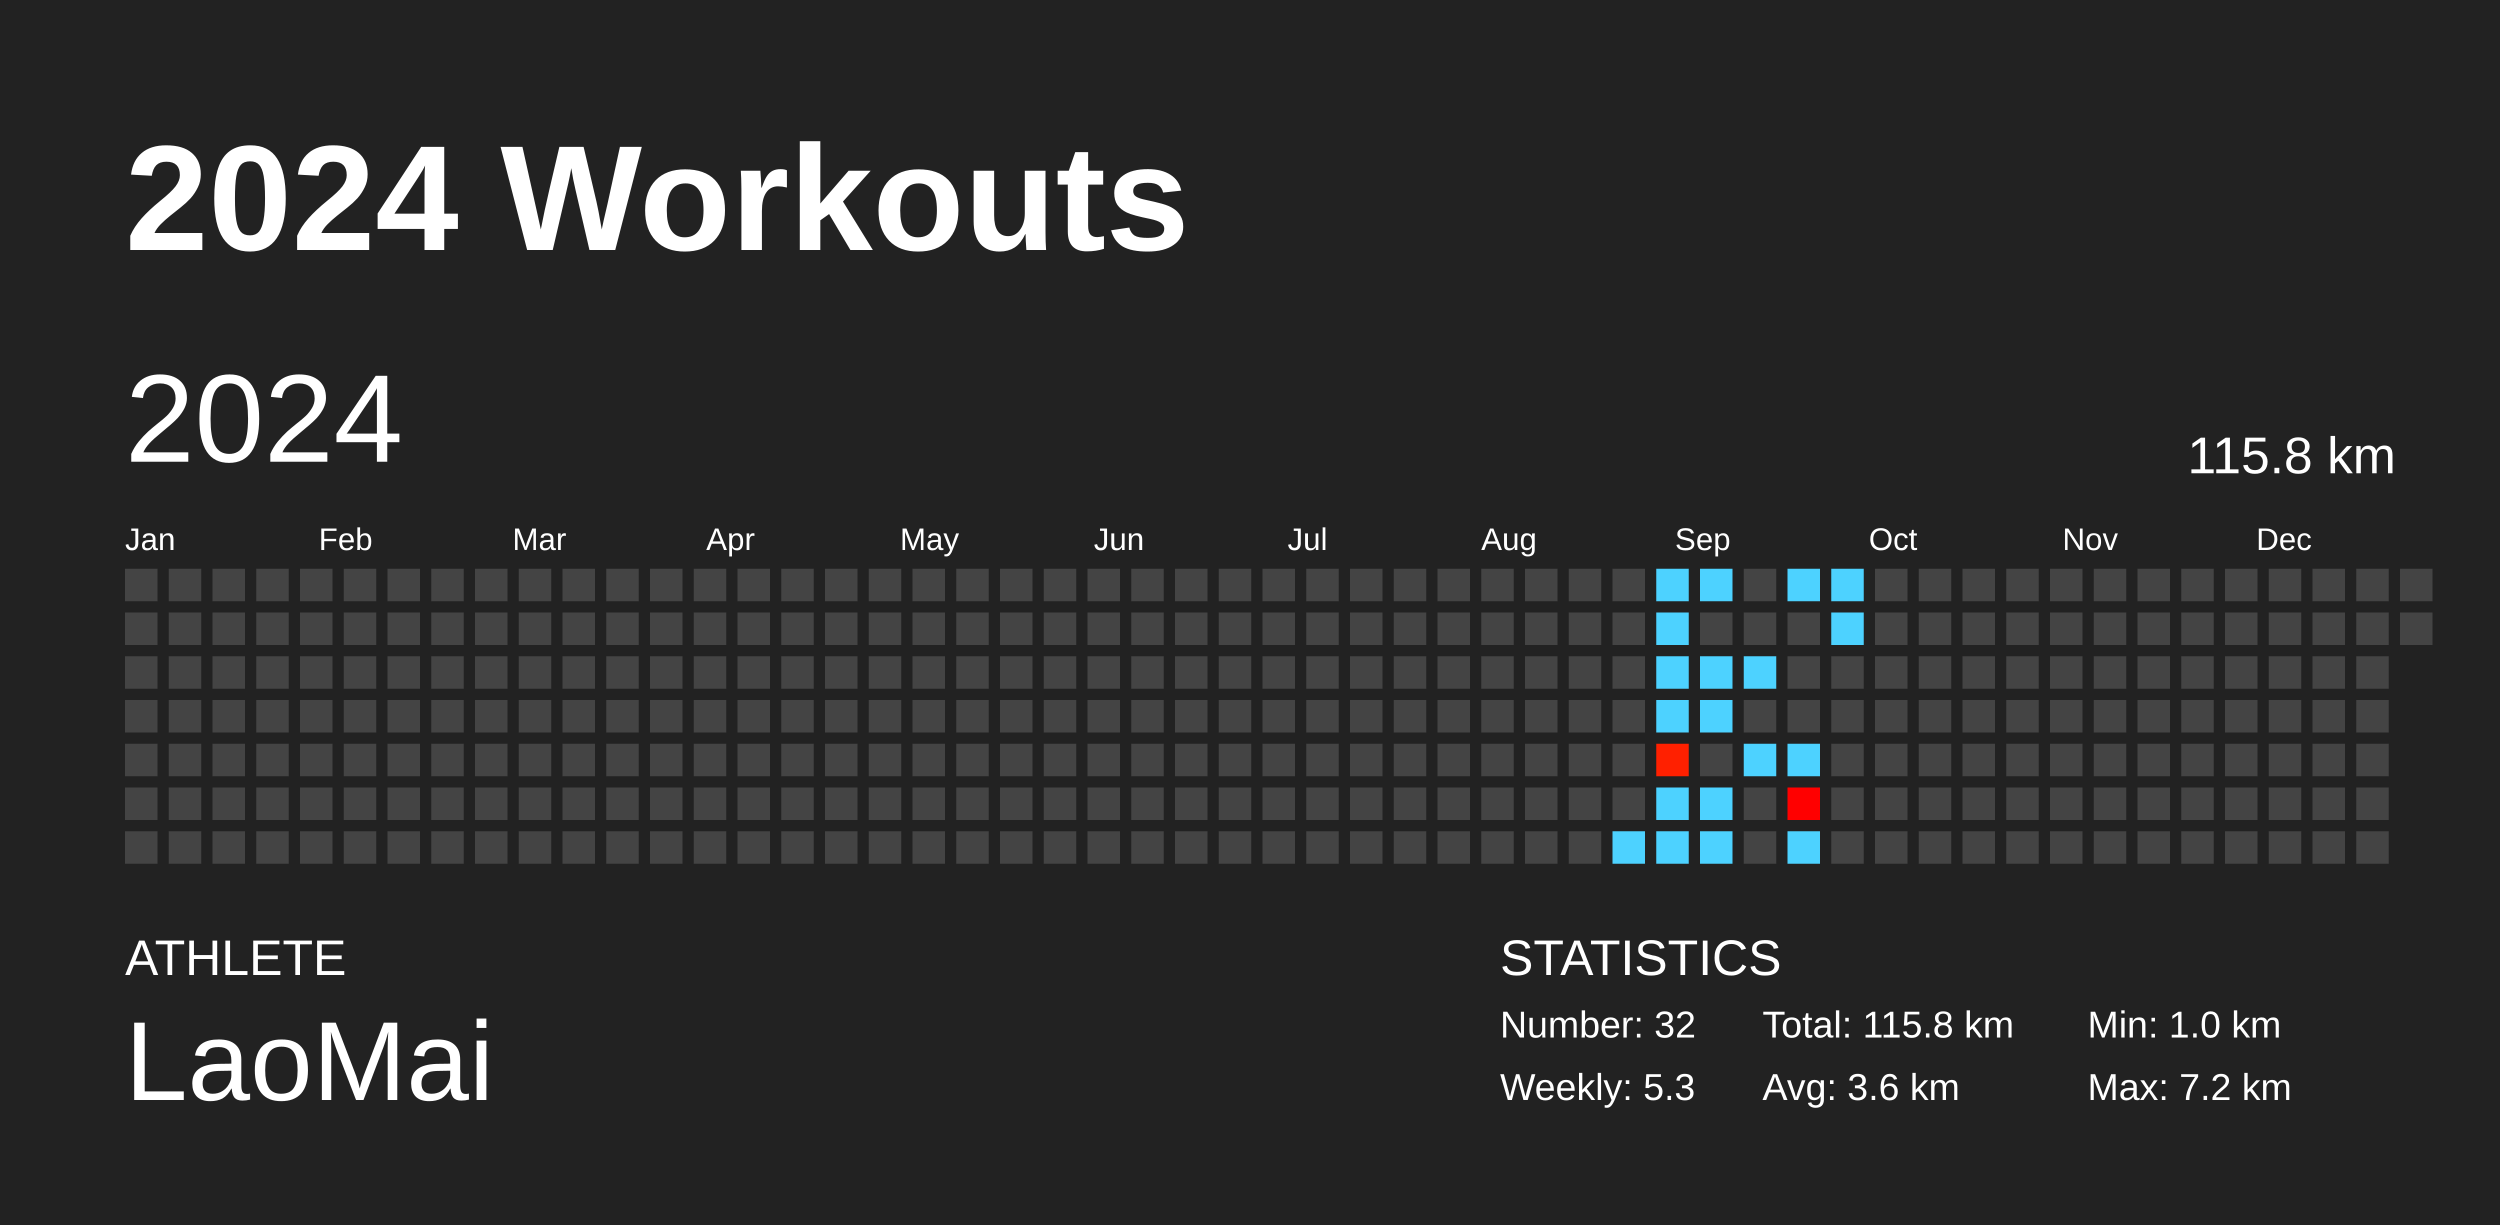
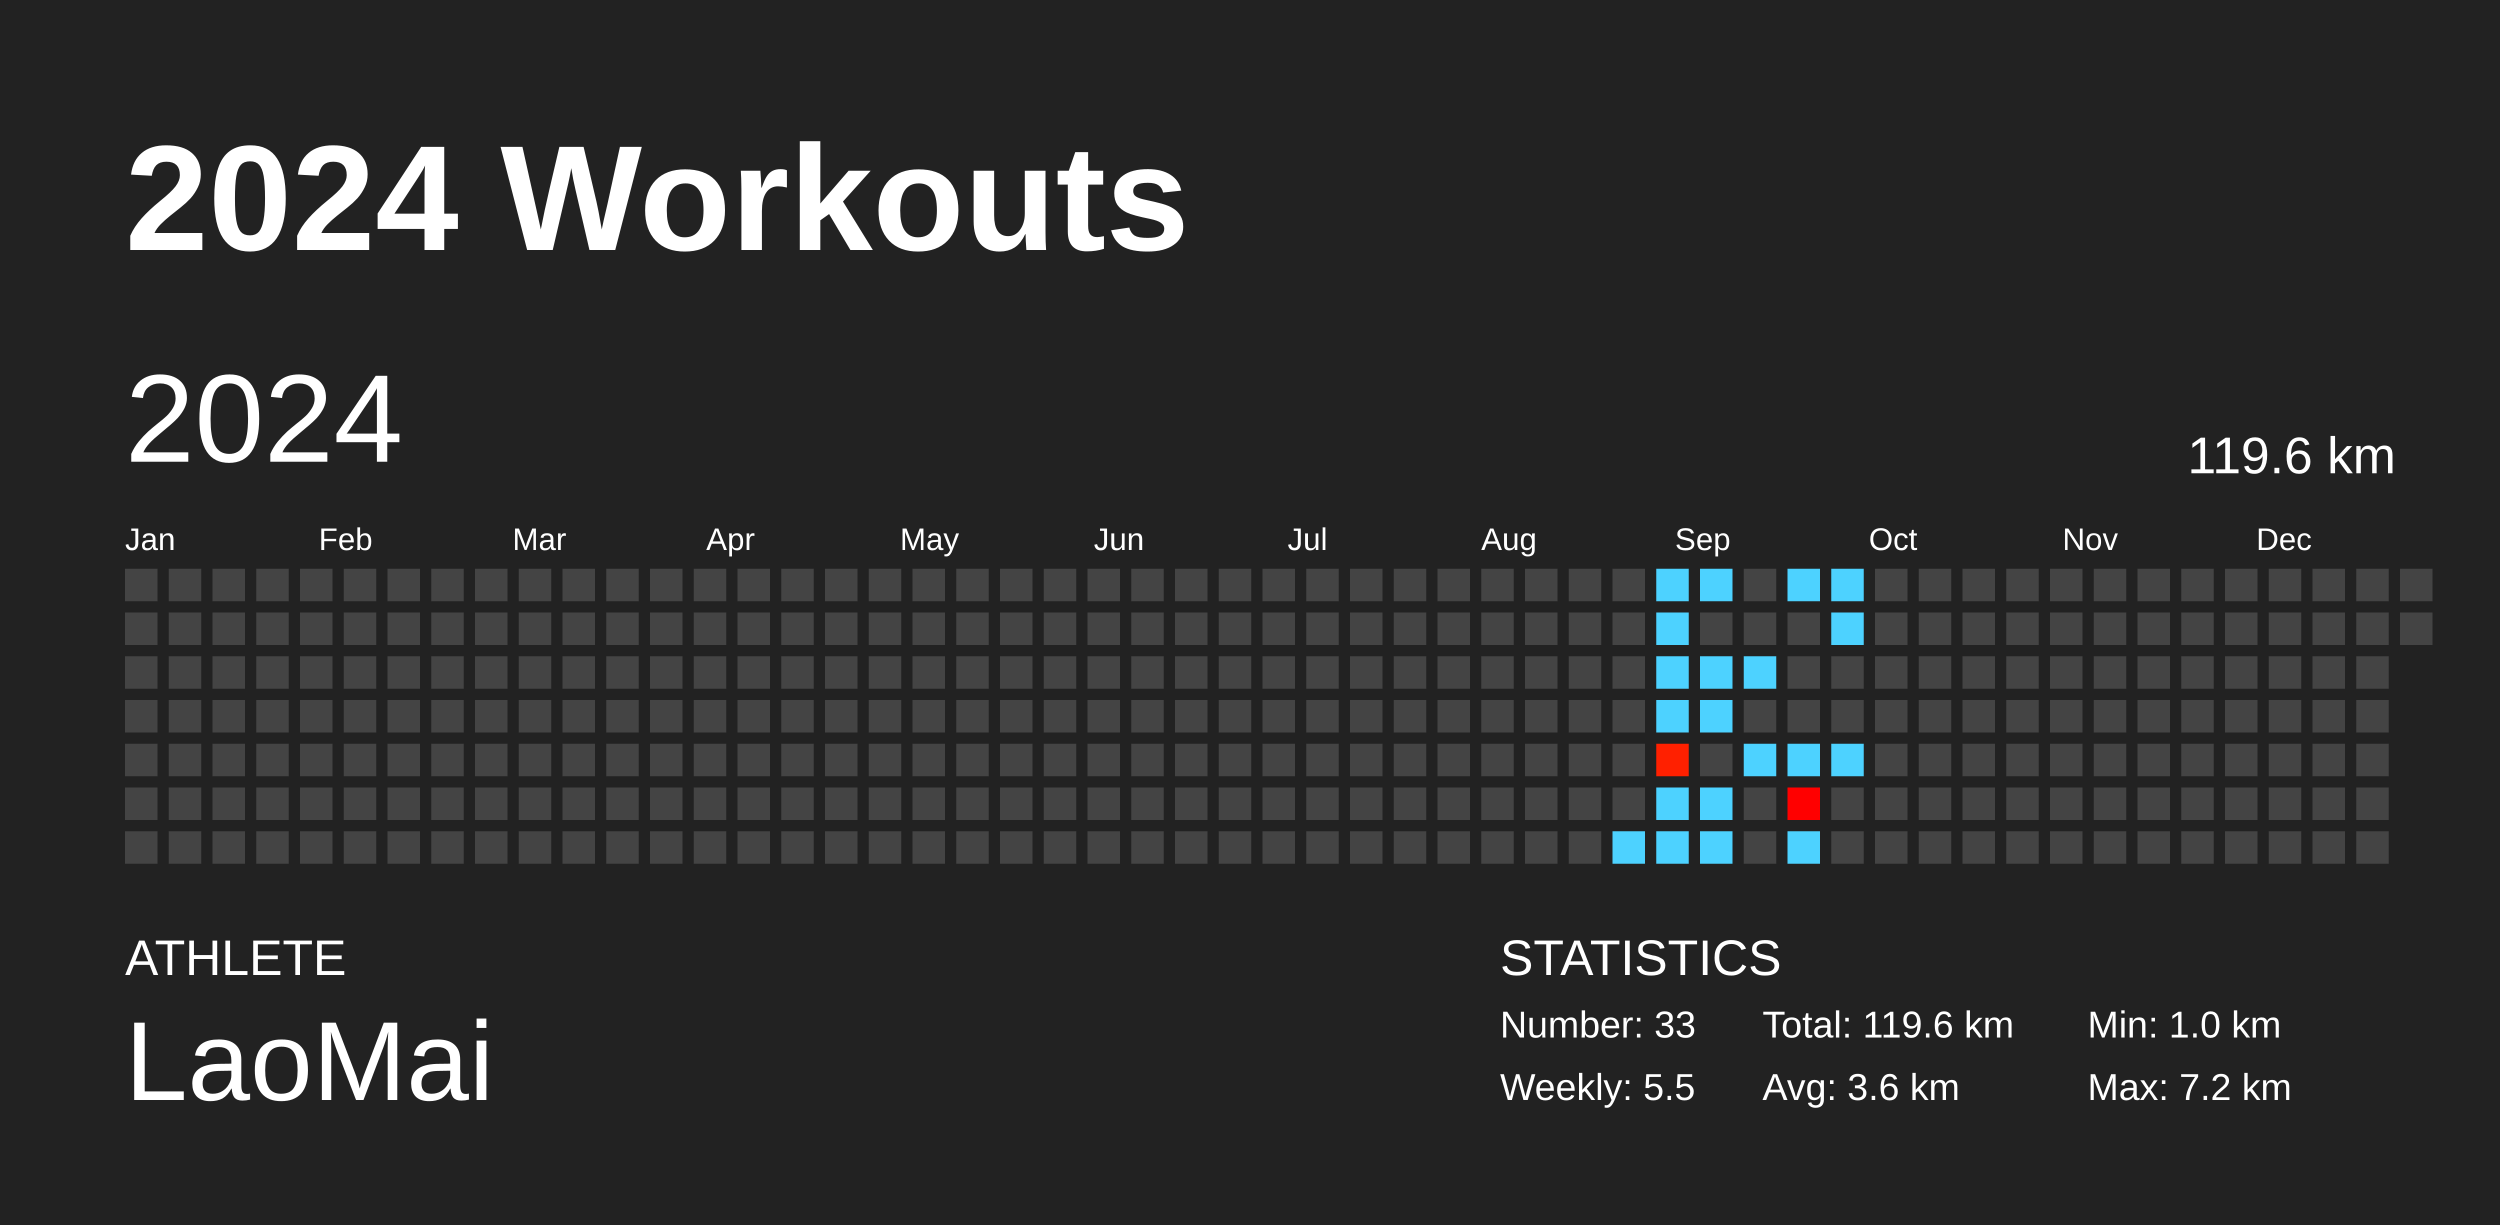
<svg xmlns="http://www.w3.org/2000/svg" baseProfile="full" height="98mm" version="1.1" viewBox="0,0,200,98" width="200mm">
  <defs />
  <rect fill="#222222" height="98" width="200" x="0" y="0" />
  <text fill="#FFFFFF" style="font-size:12px; font-family:Arial; font-weight:bold;" x="10" y="20">2024 Workouts</text>
  <text fill="#FFFFFF" style="font-size:4px; font-family:Arial" x="10" y="78">ATHLETE</text>
  <text fill="#FFFFFF" style="font-size:9px; font-family:Arial" x="10" y="88">LaoMai</text>
  <text fill="#FFFFFF" style="font-size:4px; font-family:Arial" x="120" y="78">STATISTICS</text>
-   <text fill="#FFFFFF" style="font-size:3px; font-family:Arial" x="120" y="83">Number: 32</text>
-   <text fill="#FFFFFF" style="font-size:3px; font-family:Arial" x="120" y="88">Weekly: 5.3</text>
-   <text fill="#FFFFFF" style="font-size:3px; font-family:Arial" x="141" y="83">Total: 115.8 km</text>
+   <text fill="#FFFFFF" style="font-size:3px; font-family:Arial" x="120" y="83">Number: 33</text>
+   <text fill="#FFFFFF" style="font-size:3px; font-family:Arial" x="120" y="88">Weekly: 5.5</text>
+   <text fill="#FFFFFF" style="font-size:3px; font-family:Arial" x="141" y="83">Total: 119.6 km</text>
  <text fill="#FFFFFF" style="font-size:3px; font-family:Arial" x="141" y="88">Avg: 3.6 km</text>
  <text fill="#FFFFFF" style="font-size:3px; font-family:Arial" x="167" y="83">Min: 1.0 km</text>
  <text fill="#FFFFFF" style="font-size:3px; font-family:Arial" x="167" y="88">Max: 7.2 km</text>
  <text dominant-baseline="hanging" fill="#FFFFFF" style="font-size:10.0px; font-family:Arial;" x="10" y="30">2024</text>
-   <text dominant-baseline="hanging" fill="#FFFFFF" style="font-size:4.125px; font-family:Arial;" x="175" y="35">115.8 km</text>
+   <text dominant-baseline="hanging" fill="#FFFFFF" style="font-size:4.125px; font-family:Arial;" x="175" y="35">119.6 km</text>
  <text fill="#FFFFFF" style="font-size:2.5px; font-family:Arial" x="10.0" y="44">Jan</text>
  <text fill="#FFFFFF" style="font-size:2.5px; font-family:Arial" x="25.5" y="44">Feb</text>
  <text fill="#FFFFFF" style="font-size:2.5px; font-family:Arial" x="41.0" y="44">Mar</text>
  <text fill="#FFFFFF" style="font-size:2.5px; font-family:Arial" x="56.5" y="44">Apr</text>
  <text fill="#FFFFFF" style="font-size:2.5px; font-family:Arial" x="72.0" y="44">May</text>
  <text fill="#FFFFFF" style="font-size:2.5px; font-family:Arial" x="87.5" y="44">Jun</text>
  <text fill="#FFFFFF" style="font-size:2.5px; font-family:Arial" x="103.0" y="44">Jul</text>
  <text fill="#FFFFFF" style="font-size:2.5px; font-family:Arial" x="118.5" y="44">Aug</text>
  <text fill="#FFFFFF" style="font-size:2.5px; font-family:Arial" x="134.0" y="44">Sep</text>
  <text fill="#FFFFFF" style="font-size:2.5px; font-family:Arial" x="149.5" y="44">Oct</text>
  <text fill="#FFFFFF" style="font-size:2.5px; font-family:Arial" x="165.0" y="44">Nov</text>
  <text fill="#FFFFFF" style="font-size:2.5px; font-family:Arial" x="180.5" y="44">Dec</text>
  <rect fill="#444444" height="2.6" width="2.6" x="10.0" y="45.5" />
  <rect fill="#444444" height="2.6" width="2.6" x="10.0" y="49.0" />
  <rect fill="#444444" height="2.6" width="2.6" x="10.0" y="52.5" />
  <rect fill="#444444" height="2.6" width="2.6" x="10.0" y="56.0" />
  <rect fill="#444444" height="2.6" width="2.6" x="10.0" y="59.5" />
  <rect fill="#444444" height="2.6" width="2.6" x="10.0" y="63.0" />
  <rect fill="#444444" height="2.6" width="2.6" x="10.0" y="66.5" />
  <rect fill="#444444" height="2.6" width="2.6" x="13.5" y="45.5" />
  <rect fill="#444444" height="2.6" width="2.6" x="13.5" y="49.0" />
  <rect fill="#444444" height="2.6" width="2.6" x="13.5" y="52.5" />
  <rect fill="#444444" height="2.6" width="2.6" x="13.5" y="56.0" />
  <rect fill="#444444" height="2.6" width="2.6" x="13.5" y="59.5" />
  <rect fill="#444444" height="2.6" width="2.6" x="13.5" y="63.0" />
  <rect fill="#444444" height="2.6" width="2.6" x="13.5" y="66.5" />
  <rect fill="#444444" height="2.6" width="2.6" x="17.0" y="45.5" />
  <rect fill="#444444" height="2.6" width="2.6" x="17.0" y="49.0" />
  <rect fill="#444444" height="2.6" width="2.6" x="17.0" y="52.5" />
  <rect fill="#444444" height="2.6" width="2.6" x="17.0" y="56.0" />
  <rect fill="#444444" height="2.6" width="2.6" x="17.0" y="59.5" />
  <rect fill="#444444" height="2.6" width="2.6" x="17.0" y="63.0" />
  <rect fill="#444444" height="2.6" width="2.6" x="17.0" y="66.5" />
  <rect fill="#444444" height="2.6" width="2.6" x="20.5" y="45.5" />
  <rect fill="#444444" height="2.6" width="2.6" x="20.5" y="49.0" />
  <rect fill="#444444" height="2.6" width="2.6" x="20.5" y="52.5" />
  <rect fill="#444444" height="2.6" width="2.6" x="20.5" y="56.0" />
  <rect fill="#444444" height="2.6" width="2.6" x="20.5" y="59.5" />
  <rect fill="#444444" height="2.6" width="2.6" x="20.5" y="63.0" />
  <rect fill="#444444" height="2.6" width="2.6" x="20.5" y="66.5" />
  <rect fill="#444444" height="2.6" width="2.6" x="24.0" y="45.5" />
  <rect fill="#444444" height="2.6" width="2.6" x="24.0" y="49.0" />
  <rect fill="#444444" height="2.6" width="2.6" x="24.0" y="52.5" />
  <rect fill="#444444" height="2.6" width="2.6" x="24.0" y="56.0" />
  <rect fill="#444444" height="2.6" width="2.6" x="24.0" y="59.5" />
  <rect fill="#444444" height="2.6" width="2.6" x="24.0" y="63.0" />
  <rect fill="#444444" height="2.6" width="2.6" x="24.0" y="66.5" />
  <rect fill="#444444" height="2.6" width="2.6" x="27.5" y="45.5" />
  <rect fill="#444444" height="2.6" width="2.6" x="27.5" y="49.0" />
  <rect fill="#444444" height="2.6" width="2.6" x="27.5" y="52.5" />
  <rect fill="#444444" height="2.6" width="2.6" x="27.5" y="56.0" />
  <rect fill="#444444" height="2.6" width="2.6" x="27.5" y="59.5" />
  <rect fill="#444444" height="2.6" width="2.6" x="27.5" y="63.0" />
  <rect fill="#444444" height="2.6" width="2.6" x="27.5" y="66.5" />
  <rect fill="#444444" height="2.6" width="2.6" x="31.0" y="45.5" />
  <rect fill="#444444" height="2.6" width="2.6" x="31.0" y="49.0" />
  <rect fill="#444444" height="2.6" width="2.6" x="31.0" y="52.5" />
  <rect fill="#444444" height="2.6" width="2.6" x="31.0" y="56.0" />
  <rect fill="#444444" height="2.6" width="2.6" x="31.0" y="59.5" />
  <rect fill="#444444" height="2.6" width="2.6" x="31.0" y="63.0" />
  <rect fill="#444444" height="2.6" width="2.6" x="31.0" y="66.5" />
  <rect fill="#444444" height="2.6" width="2.6" x="34.5" y="45.5" />
  <rect fill="#444444" height="2.6" width="2.6" x="34.5" y="49.0" />
  <rect fill="#444444" height="2.6" width="2.6" x="34.5" y="52.5" />
  <rect fill="#444444" height="2.6" width="2.6" x="34.5" y="56.0" />
  <rect fill="#444444" height="2.6" width="2.6" x="34.5" y="59.5" />
  <rect fill="#444444" height="2.6" width="2.6" x="34.5" y="63.0" />
  <rect fill="#444444" height="2.6" width="2.6" x="34.5" y="66.5" />
  <rect fill="#444444" height="2.6" width="2.6" x="38.0" y="45.5" />
  <rect fill="#444444" height="2.6" width="2.6" x="38.0" y="49.0" />
  <rect fill="#444444" height="2.6" width="2.6" x="38.0" y="52.5" />
  <rect fill="#444444" height="2.6" width="2.6" x="38.0" y="56.0" />
  <rect fill="#444444" height="2.6" width="2.6" x="38.0" y="59.5" />
  <rect fill="#444444" height="2.6" width="2.6" x="38.0" y="63.0" />
  <rect fill="#444444" height="2.6" width="2.6" x="38.0" y="66.5" />
  <rect fill="#444444" height="2.6" width="2.6" x="41.5" y="45.5" />
  <rect fill="#444444" height="2.6" width="2.6" x="41.5" y="49.0" />
  <rect fill="#444444" height="2.6" width="2.6" x="41.5" y="52.5" />
  <rect fill="#444444" height="2.6" width="2.6" x="41.5" y="56.0" />
  <rect fill="#444444" height="2.6" width="2.6" x="41.5" y="59.5" />
  <rect fill="#444444" height="2.6" width="2.6" x="41.5" y="63.0" />
  <rect fill="#444444" height="2.6" width="2.6" x="41.5" y="66.5" />
  <rect fill="#444444" height="2.6" width="2.6" x="45.0" y="45.5" />
  <rect fill="#444444" height="2.6" width="2.6" x="45.0" y="49.0" />
  <rect fill="#444444" height="2.6" width="2.6" x="45.0" y="52.5" />
  <rect fill="#444444" height="2.6" width="2.6" x="45.0" y="56.0" />
  <rect fill="#444444" height="2.6" width="2.6" x="45.0" y="59.5" />
  <rect fill="#444444" height="2.6" width="2.6" x="45.0" y="63.0" />
  <rect fill="#444444" height="2.6" width="2.6" x="45.0" y="66.5" />
  <rect fill="#444444" height="2.6" width="2.6" x="48.5" y="45.5" />
  <rect fill="#444444" height="2.6" width="2.6" x="48.5" y="49.0" />
  <rect fill="#444444" height="2.6" width="2.6" x="48.5" y="52.5" />
  <rect fill="#444444" height="2.6" width="2.6" x="48.5" y="56.0" />
  <rect fill="#444444" height="2.6" width="2.6" x="48.5" y="59.5" />
  <rect fill="#444444" height="2.6" width="2.6" x="48.5" y="63.0" />
  <rect fill="#444444" height="2.6" width="2.6" x="48.5" y="66.5" />
  <rect fill="#444444" height="2.6" width="2.6" x="52.0" y="45.5" />
  <rect fill="#444444" height="2.6" width="2.6" x="52.0" y="49.0" />
  <rect fill="#444444" height="2.6" width="2.6" x="52.0" y="52.5" />
  <rect fill="#444444" height="2.6" width="2.6" x="52.0" y="56.0" />
  <rect fill="#444444" height="2.6" width="2.6" x="52.0" y="59.5" />
  <rect fill="#444444" height="2.6" width="2.6" x="52.0" y="63.0" />
  <rect fill="#444444" height="2.6" width="2.6" x="52.0" y="66.5" />
  <rect fill="#444444" height="2.6" width="2.6" x="55.5" y="45.5" />
  <rect fill="#444444" height="2.6" width="2.6" x="55.5" y="49.0" />
  <rect fill="#444444" height="2.6" width="2.6" x="55.5" y="52.5" />
  <rect fill="#444444" height="2.6" width="2.6" x="55.5" y="56.0" />
  <rect fill="#444444" height="2.6" width="2.6" x="55.5" y="59.5" />
  <rect fill="#444444" height="2.6" width="2.6" x="55.5" y="63.0" />
  <rect fill="#444444" height="2.6" width="2.6" x="55.5" y="66.5" />
  <rect fill="#444444" height="2.6" width="2.6" x="59.0" y="45.5" />
  <rect fill="#444444" height="2.6" width="2.6" x="59.0" y="49.0" />
  <rect fill="#444444" height="2.6" width="2.6" x="59.0" y="52.5" />
  <rect fill="#444444" height="2.6" width="2.6" x="59.0" y="56.0" />
  <rect fill="#444444" height="2.6" width="2.6" x="59.0" y="59.5" />
  <rect fill="#444444" height="2.6" width="2.6" x="59.0" y="63.0" />
  <rect fill="#444444" height="2.6" width="2.6" x="59.0" y="66.5" />
  <rect fill="#444444" height="2.6" width="2.6" x="62.5" y="45.5" />
  <rect fill="#444444" height="2.6" width="2.6" x="62.5" y="49.0" />
  <rect fill="#444444" height="2.6" width="2.6" x="62.5" y="52.5" />
  <rect fill="#444444" height="2.6" width="2.6" x="62.5" y="56.0" />
  <rect fill="#444444" height="2.6" width="2.6" x="62.5" y="59.5" />
  <rect fill="#444444" height="2.6" width="2.6" x="62.5" y="63.0" />
  <rect fill="#444444" height="2.6" width="2.6" x="62.5" y="66.5" />
  <rect fill="#444444" height="2.6" width="2.6" x="66.0" y="45.5" />
  <rect fill="#444444" height="2.6" width="2.6" x="66.0" y="49.0" />
  <rect fill="#444444" height="2.6" width="2.6" x="66.0" y="52.5" />
  <rect fill="#444444" height="2.6" width="2.6" x="66.0" y="56.0" />
  <rect fill="#444444" height="2.6" width="2.6" x="66.0" y="59.5" />
  <rect fill="#444444" height="2.6" width="2.6" x="66.0" y="63.0" />
  <rect fill="#444444" height="2.6" width="2.6" x="66.0" y="66.5" />
  <rect fill="#444444" height="2.6" width="2.6" x="69.5" y="45.5" />
  <rect fill="#444444" height="2.6" width="2.6" x="69.5" y="49.0" />
  <rect fill="#444444" height="2.6" width="2.6" x="69.5" y="52.5" />
  <rect fill="#444444" height="2.6" width="2.6" x="69.5" y="56.0" />
  <rect fill="#444444" height="2.6" width="2.6" x="69.5" y="59.5" />
  <rect fill="#444444" height="2.6" width="2.6" x="69.5" y="63.0" />
  <rect fill="#444444" height="2.6" width="2.6" x="69.5" y="66.5" />
  <rect fill="#444444" height="2.6" width="2.6" x="73.0" y="45.5" />
  <rect fill="#444444" height="2.6" width="2.6" x="73.0" y="49.0" />
  <rect fill="#444444" height="2.6" width="2.6" x="73.0" y="52.5" />
  <rect fill="#444444" height="2.6" width="2.6" x="73.0" y="56.0" />
  <rect fill="#444444" height="2.6" width="2.6" x="73.0" y="59.5" />
  <rect fill="#444444" height="2.6" width="2.6" x="73.0" y="63.0" />
  <rect fill="#444444" height="2.6" width="2.6" x="73.0" y="66.5" />
  <rect fill="#444444" height="2.6" width="2.6" x="76.5" y="45.5" />
  <rect fill="#444444" height="2.6" width="2.6" x="76.5" y="49.0" />
  <rect fill="#444444" height="2.6" width="2.6" x="76.5" y="52.5" />
  <rect fill="#444444" height="2.6" width="2.6" x="76.5" y="56.0" />
  <rect fill="#444444" height="2.6" width="2.6" x="76.5" y="59.5" />
  <rect fill="#444444" height="2.6" width="2.6" x="76.5" y="63.0" />
  <rect fill="#444444" height="2.6" width="2.6" x="76.5" y="66.5" />
  <rect fill="#444444" height="2.6" width="2.6" x="80.0" y="45.5" />
  <rect fill="#444444" height="2.6" width="2.6" x="80.0" y="49.0" />
  <rect fill="#444444" height="2.6" width="2.6" x="80.0" y="52.5" />
  <rect fill="#444444" height="2.6" width="2.6" x="80.0" y="56.0" />
  <rect fill="#444444" height="2.6" width="2.6" x="80.0" y="59.5" />
  <rect fill="#444444" height="2.6" width="2.6" x="80.0" y="63.0" />
  <rect fill="#444444" height="2.6" width="2.6" x="80.0" y="66.5" />
  <rect fill="#444444" height="2.6" width="2.6" x="83.5" y="45.5" />
  <rect fill="#444444" height="2.6" width="2.6" x="83.5" y="49.0" />
  <rect fill="#444444" height="2.6" width="2.6" x="83.5" y="52.5" />
  <rect fill="#444444" height="2.6" width="2.6" x="83.5" y="56.0" />
  <rect fill="#444444" height="2.6" width="2.6" x="83.5" y="59.5" />
  <rect fill="#444444" height="2.6" width="2.6" x="83.5" y="63.0" />
  <rect fill="#444444" height="2.6" width="2.6" x="83.5" y="66.5" />
  <rect fill="#444444" height="2.6" width="2.6" x="87.0" y="45.5" />
  <rect fill="#444444" height="2.6" width="2.6" x="87.0" y="49.0" />
  <rect fill="#444444" height="2.6" width="2.6" x="87.0" y="52.5" />
  <rect fill="#444444" height="2.6" width="2.6" x="87.0" y="56.0" />
  <rect fill="#444444" height="2.6" width="2.6" x="87.0" y="59.5" />
  <rect fill="#444444" height="2.6" width="2.6" x="87.0" y="63.0" />
  <rect fill="#444444" height="2.6" width="2.6" x="87.0" y="66.5" />
  <rect fill="#444444" height="2.6" width="2.6" x="90.5" y="45.5" />
  <rect fill="#444444" height="2.6" width="2.6" x="90.5" y="49.0" />
  <rect fill="#444444" height="2.6" width="2.6" x="90.5" y="52.5" />
  <rect fill="#444444" height="2.6" width="2.6" x="90.5" y="56.0" />
  <rect fill="#444444" height="2.6" width="2.6" x="90.5" y="59.5" />
  <rect fill="#444444" height="2.6" width="2.6" x="90.5" y="63.0" />
  <rect fill="#444444" height="2.6" width="2.6" x="90.5" y="66.5" />
  <rect fill="#444444" height="2.6" width="2.6" x="94.0" y="45.5" />
  <rect fill="#444444" height="2.6" width="2.6" x="94.0" y="49.0" />
  <rect fill="#444444" height="2.6" width="2.6" x="94.0" y="52.5" />
  <rect fill="#444444" height="2.6" width="2.6" x="94.0" y="56.0" />
  <rect fill="#444444" height="2.6" width="2.6" x="94.0" y="59.5" />
  <rect fill="#444444" height="2.6" width="2.6" x="94.0" y="63.0" />
  <rect fill="#444444" height="2.6" width="2.6" x="94.0" y="66.5" />
  <rect fill="#444444" height="2.6" width="2.6" x="97.5" y="45.5" />
  <rect fill="#444444" height="2.6" width="2.6" x="97.5" y="49.0" />
  <rect fill="#444444" height="2.6" width="2.6" x="97.5" y="52.5" />
  <rect fill="#444444" height="2.6" width="2.6" x="97.5" y="56.0" />
  <rect fill="#444444" height="2.6" width="2.6" x="97.5" y="59.5" />
  <rect fill="#444444" height="2.6" width="2.6" x="97.5" y="63.0" />
  <rect fill="#444444" height="2.6" width="2.6" x="97.5" y="66.5" />
  <rect fill="#444444" height="2.6" width="2.6" x="101.0" y="45.5" />
  <rect fill="#444444" height="2.6" width="2.6" x="101.0" y="49.0" />
  <rect fill="#444444" height="2.6" width="2.6" x="101.0" y="52.5" />
  <rect fill="#444444" height="2.6" width="2.6" x="101.0" y="56.0" />
  <rect fill="#444444" height="2.6" width="2.6" x="101.0" y="59.5" />
  <rect fill="#444444" height="2.6" width="2.6" x="101.0" y="63.0" />
  <rect fill="#444444" height="2.6" width="2.6" x="101.0" y="66.5" />
  <rect fill="#444444" height="2.6" width="2.6" x="104.5" y="45.5" />
  <rect fill="#444444" height="2.6" width="2.6" x="104.5" y="49.0" />
  <rect fill="#444444" height="2.6" width="2.6" x="104.5" y="52.5" />
  <rect fill="#444444" height="2.6" width="2.6" x="104.5" y="56.0" />
  <rect fill="#444444" height="2.6" width="2.6" x="104.5" y="59.5" />
  <rect fill="#444444" height="2.6" width="2.6" x="104.5" y="63.0" />
  <rect fill="#444444" height="2.6" width="2.6" x="104.5" y="66.5" />
  <rect fill="#444444" height="2.6" width="2.6" x="108.0" y="45.5" />
  <rect fill="#444444" height="2.6" width="2.6" x="108.0" y="49.0" />
  <rect fill="#444444" height="2.6" width="2.6" x="108.0" y="52.5" />
  <rect fill="#444444" height="2.6" width="2.6" x="108.0" y="56.0" />
  <rect fill="#444444" height="2.6" width="2.6" x="108.0" y="59.5" />
  <rect fill="#444444" height="2.6" width="2.6" x="108.0" y="63.0" />
  <rect fill="#444444" height="2.6" width="2.6" x="108.0" y="66.5" />
  <rect fill="#444444" height="2.6" width="2.6" x="111.5" y="45.5" />
  <rect fill="#444444" height="2.6" width="2.6" x="111.5" y="49.0" />
  <rect fill="#444444" height="2.6" width="2.6" x="111.5" y="52.5" />
  <rect fill="#444444" height="2.6" width="2.6" x="111.5" y="56.0" />
  <rect fill="#444444" height="2.6" width="2.6" x="111.5" y="59.5" />
  <rect fill="#444444" height="2.6" width="2.6" x="111.5" y="63.0" />
  <rect fill="#444444" height="2.6" width="2.6" x="111.5" y="66.5" />
  <rect fill="#444444" height="2.6" width="2.6" x="115.0" y="45.5" />
  <rect fill="#444444" height="2.6" width="2.6" x="115.0" y="49.0" />
  <rect fill="#444444" height="2.6" width="2.6" x="115.0" y="52.5" />
  <rect fill="#444444" height="2.6" width="2.6" x="115.0" y="56.0" />
  <rect fill="#444444" height="2.6" width="2.6" x="115.0" y="59.5" />
  <rect fill="#444444" height="2.6" width="2.6" x="115.0" y="63.0" />
  <rect fill="#444444" height="2.6" width="2.6" x="115.0" y="66.5" />
  <rect fill="#444444" height="2.6" width="2.6" x="118.5" y="45.5" />
  <rect fill="#444444" height="2.6" width="2.6" x="118.5" y="49.0" />
  <rect fill="#444444" height="2.6" width="2.6" x="118.5" y="52.5" />
  <rect fill="#444444" height="2.6" width="2.6" x="118.5" y="56.0" />
  <rect fill="#444444" height="2.6" width="2.6" x="118.5" y="59.5" />
  <rect fill="#444444" height="2.6" width="2.6" x="118.5" y="63.0" />
  <rect fill="#444444" height="2.6" width="2.6" x="118.5" y="66.5" />
  <rect fill="#444444" height="2.6" width="2.6" x="122.0" y="45.5" />
  <rect fill="#444444" height="2.6" width="2.6" x="122.0" y="49.0" />
  <rect fill="#444444" height="2.6" width="2.6" x="122.0" y="52.5" />
  <rect fill="#444444" height="2.6" width="2.6" x="122.0" y="56.0" />
  <rect fill="#444444" height="2.6" width="2.6" x="122.0" y="59.5" />
  <rect fill="#444444" height="2.6" width="2.6" x="122.0" y="63.0" />
  <rect fill="#444444" height="2.6" width="2.6" x="122.0" y="66.5" />
  <rect fill="#444444" height="2.6" width="2.6" x="125.5" y="45.5" />
  <rect fill="#444444" height="2.6" width="2.6" x="125.5" y="49.0" />
  <rect fill="#444444" height="2.6" width="2.6" x="125.5" y="52.5" />
  <rect fill="#444444" height="2.6" width="2.6" x="125.5" y="56.0" />
  <rect fill="#444444" height="2.6" width="2.6" x="125.5" y="59.5" />
  <rect fill="#444444" height="2.6" width="2.6" x="125.5" y="63.0" />
  <rect fill="#444444" height="2.6" width="2.6" x="125.5" y="66.5" />
  <rect fill="#444444" height="2.6" width="2.6" x="129.0" y="45.5" />
  <rect fill="#444444" height="2.6" width="2.6" x="129.0" y="49.0" />
  <rect fill="#444444" height="2.6" width="2.6" x="129.0" y="52.5" />
  <rect fill="#444444" height="2.6" width="2.6" x="129.0" y="56.0" />
  <rect fill="#444444" height="2.6" width="2.6" x="129.0" y="59.5" />
  <rect fill="#444444" height="2.6" width="2.6" x="129.0" y="63.0" />
  <rect fill="#4dd2ff" height="2.6" width="2.6" x="129.0" y="66.5" />
  <rect fill="#4dd2ff" height="2.6" width="2.6" x="132.5" y="45.5" />
  <rect fill="#4dd2ff" height="2.6" width="2.6" x="132.5" y="49.0" />
  <rect fill="#4dd2ff" height="2.6" width="2.6" x="132.5" y="52.5" />
  <rect fill="#4dd2ff" height="2.6" width="2.6" x="132.5" y="56.0" />
  <rect fill="#ff2000" height="2.6" width="2.6" x="132.5" y="59.5" />
  <rect fill="#4dd2ff" height="2.6" width="2.6" x="132.5" y="63.0" />
  <rect fill="#4dd2ff" height="2.6" width="2.6" x="132.5" y="66.5" />
  <rect fill="#4dd2ff" height="2.6" width="2.6" x="136.0" y="45.5" />
  <rect fill="#444444" height="2.6" width="2.6" x="136.0" y="49.0" />
  <rect fill="#4dd2ff" height="2.6" width="2.6" x="136.0" y="52.5" />
  <rect fill="#4dd2ff" height="2.6" width="2.6" x="136.0" y="56.0" />
  <rect fill="#444444" height="2.6" width="2.6" x="136.0" y="59.5" />
  <rect fill="#4dd2ff" height="2.6" width="2.6" x="136.0" y="63.0" />
  <rect fill="#4dd2ff" height="2.6" width="2.6" x="136.0" y="66.5" />
  <rect fill="#444444" height="2.6" width="2.6" x="139.5" y="45.5" />
  <rect fill="#444444" height="2.6" width="2.6" x="139.5" y="49.0" />
  <rect fill="#4dd2ff" height="2.6" width="2.6" x="139.5" y="52.5" />
  <rect fill="#444444" height="2.6" width="2.6" x="139.5" y="56.0" />
  <rect fill="#4dd2ff" height="2.6" width="2.6" x="139.5" y="59.5" />
  <rect fill="#444444" height="2.6" width="2.6" x="139.5" y="63.0" />
  <rect fill="#444444" height="2.6" width="2.6" x="139.5" y="66.5" />
  <rect fill="#4dd2ff" height="2.6" width="2.6" x="143.0" y="45.5" />
  <rect fill="#444444" height="2.6" width="2.6" x="143.0" y="49.0" />
  <rect fill="#444444" height="2.6" width="2.6" x="143.0" y="52.5" />
  <rect fill="#444444" height="2.6" width="2.6" x="143.0" y="56.0" />
  <rect fill="#4dd2ff" height="2.6" width="2.6" x="143.0" y="59.5" />
  <rect fill="#ff0000" height="2.6" width="2.6" x="143.0" y="63.0" />
  <rect fill="#4dd2ff" height="2.6" width="2.6" x="143.0" y="66.5" />
  <rect fill="#4dd2ff" height="2.6" width="2.6" x="146.5" y="45.5" />
  <rect fill="#4dd2ff" height="2.6" width="2.6" x="146.5" y="49.0" />
  <rect fill="#444444" height="2.6" width="2.6" x="146.5" y="52.5" />
  <rect fill="#444444" height="2.6" width="2.6" x="146.5" y="56.0" />
-   <rect fill="#444444" height="2.6" width="2.6" x="146.5" y="59.5" />
+   <rect fill="#4dd2ff" height="2.6" width="2.6" x="146.5" y="59.5" />
  <rect fill="#444444" height="2.6" width="2.6" x="146.5" y="63.0" />
  <rect fill="#444444" height="2.6" width="2.6" x="146.5" y="66.5" />
  <rect fill="#444444" height="2.6" width="2.6" x="150.0" y="45.5" />
  <rect fill="#444444" height="2.6" width="2.6" x="150.0" y="49.0" />
  <rect fill="#444444" height="2.6" width="2.6" x="150.0" y="52.5" />
  <rect fill="#444444" height="2.6" width="2.6" x="150.0" y="56.0" />
  <rect fill="#444444" height="2.6" width="2.6" x="150.0" y="59.5" />
  <rect fill="#444444" height="2.6" width="2.6" x="150.0" y="63.0" />
  <rect fill="#444444" height="2.6" width="2.6" x="150.0" y="66.5" />
  <rect fill="#444444" height="2.6" width="2.6" x="153.5" y="45.5" />
  <rect fill="#444444" height="2.6" width="2.6" x="153.5" y="49.0" />
  <rect fill="#444444" height="2.6" width="2.6" x="153.5" y="52.5" />
  <rect fill="#444444" height="2.6" width="2.6" x="153.5" y="56.0" />
  <rect fill="#444444" height="2.6" width="2.6" x="153.5" y="59.5" />
  <rect fill="#444444" height="2.6" width="2.6" x="153.5" y="63.0" />
  <rect fill="#444444" height="2.6" width="2.6" x="153.5" y="66.5" />
  <rect fill="#444444" height="2.6" width="2.6" x="157.0" y="45.5" />
  <rect fill="#444444" height="2.6" width="2.6" x="157.0" y="49.0" />
  <rect fill="#444444" height="2.6" width="2.6" x="157.0" y="52.5" />
  <rect fill="#444444" height="2.6" width="2.6" x="157.0" y="56.0" />
  <rect fill="#444444" height="2.6" width="2.6" x="157.0" y="59.5" />
  <rect fill="#444444" height="2.6" width="2.6" x="157.0" y="63.0" />
  <rect fill="#444444" height="2.6" width="2.6" x="157.0" y="66.5" />
  <rect fill="#444444" height="2.6" width="2.6" x="160.5" y="45.5" />
  <rect fill="#444444" height="2.6" width="2.6" x="160.5" y="49.0" />
  <rect fill="#444444" height="2.6" width="2.6" x="160.5" y="52.5" />
  <rect fill="#444444" height="2.6" width="2.6" x="160.5" y="56.0" />
  <rect fill="#444444" height="2.6" width="2.6" x="160.5" y="59.5" />
  <rect fill="#444444" height="2.6" width="2.6" x="160.5" y="63.0" />
  <rect fill="#444444" height="2.6" width="2.6" x="160.5" y="66.5" />
  <rect fill="#444444" height="2.6" width="2.6" x="164.0" y="45.5" />
  <rect fill="#444444" height="2.6" width="2.6" x="164.0" y="49.0" />
  <rect fill="#444444" height="2.6" width="2.6" x="164.0" y="52.5" />
  <rect fill="#444444" height="2.6" width="2.6" x="164.0" y="56.0" />
  <rect fill="#444444" height="2.6" width="2.6" x="164.0" y="59.5" />
  <rect fill="#444444" height="2.6" width="2.6" x="164.0" y="63.0" />
  <rect fill="#444444" height="2.6" width="2.6" x="164.0" y="66.5" />
  <rect fill="#444444" height="2.6" width="2.6" x="167.5" y="45.5" />
  <rect fill="#444444" height="2.6" width="2.6" x="167.5" y="49.0" />
  <rect fill="#444444" height="2.6" width="2.6" x="167.5" y="52.5" />
  <rect fill="#444444" height="2.6" width="2.6" x="167.5" y="56.0" />
  <rect fill="#444444" height="2.6" width="2.6" x="167.5" y="59.5" />
  <rect fill="#444444" height="2.6" width="2.6" x="167.5" y="63.0" />
  <rect fill="#444444" height="2.6" width="2.6" x="167.5" y="66.5" />
  <rect fill="#444444" height="2.6" width="2.6" x="171.0" y="45.5" />
  <rect fill="#444444" height="2.6" width="2.6" x="171.0" y="49.0" />
  <rect fill="#444444" height="2.6" width="2.6" x="171.0" y="52.5" />
  <rect fill="#444444" height="2.6" width="2.6" x="171.0" y="56.0" />
  <rect fill="#444444" height="2.6" width="2.6" x="171.0" y="59.5" />
  <rect fill="#444444" height="2.6" width="2.6" x="171.0" y="63.0" />
  <rect fill="#444444" height="2.6" width="2.6" x="171.0" y="66.5" />
  <rect fill="#444444" height="2.6" width="2.6" x="174.5" y="45.5" />
  <rect fill="#444444" height="2.6" width="2.6" x="174.5" y="49.0" />
  <rect fill="#444444" height="2.6" width="2.6" x="174.5" y="52.5" />
  <rect fill="#444444" height="2.6" width="2.6" x="174.5" y="56.0" />
  <rect fill="#444444" height="2.6" width="2.6" x="174.5" y="59.5" />
  <rect fill="#444444" height="2.6" width="2.6" x="174.5" y="63.0" />
  <rect fill="#444444" height="2.6" width="2.6" x="174.5" y="66.5" />
  <rect fill="#444444" height="2.6" width="2.6" x="178.0" y="45.5" />
  <rect fill="#444444" height="2.6" width="2.6" x="178.0" y="49.0" />
  <rect fill="#444444" height="2.6" width="2.6" x="178.0" y="52.5" />
  <rect fill="#444444" height="2.6" width="2.6" x="178.0" y="56.0" />
  <rect fill="#444444" height="2.6" width="2.6" x="178.0" y="59.5" />
  <rect fill="#444444" height="2.6" width="2.6" x="178.0" y="63.0" />
  <rect fill="#444444" height="2.6" width="2.6" x="178.0" y="66.5" />
  <rect fill="#444444" height="2.6" width="2.6" x="181.5" y="45.5" />
  <rect fill="#444444" height="2.6" width="2.6" x="181.5" y="49.0" />
  <rect fill="#444444" height="2.6" width="2.6" x="181.5" y="52.5" />
  <rect fill="#444444" height="2.6" width="2.6" x="181.5" y="56.0" />
  <rect fill="#444444" height="2.6" width="2.6" x="181.5" y="59.5" />
  <rect fill="#444444" height="2.6" width="2.6" x="181.5" y="63.0" />
  <rect fill="#444444" height="2.6" width="2.6" x="181.5" y="66.5" />
  <rect fill="#444444" height="2.6" width="2.6" x="185.0" y="45.5" />
  <rect fill="#444444" height="2.6" width="2.6" x="185.0" y="49.0" />
  <rect fill="#444444" height="2.6" width="2.6" x="185.0" y="52.5" />
  <rect fill="#444444" height="2.6" width="2.6" x="185.0" y="56.0" />
  <rect fill="#444444" height="2.6" width="2.6" x="185.0" y="59.5" />
  <rect fill="#444444" height="2.6" width="2.6" x="185.0" y="63.0" />
  <rect fill="#444444" height="2.6" width="2.6" x="185.0" y="66.5" />
  <rect fill="#444444" height="2.6" width="2.6" x="188.5" y="45.5" />
  <rect fill="#444444" height="2.6" width="2.6" x="188.5" y="49.0" />
  <rect fill="#444444" height="2.6" width="2.6" x="188.5" y="52.5" />
  <rect fill="#444444" height="2.6" width="2.6" x="188.5" y="56.0" />
  <rect fill="#444444" height="2.6" width="2.6" x="188.5" y="59.5" />
  <rect fill="#444444" height="2.6" width="2.6" x="188.5" y="63.0" />
  <rect fill="#444444" height="2.6" width="2.6" x="188.5" y="66.5" />
  <rect fill="#444444" height="2.6" width="2.6" x="192.0" y="45.5" />
  <rect fill="#444444" height="2.6" width="2.6" x="192.0" y="49.0" />
</svg>
